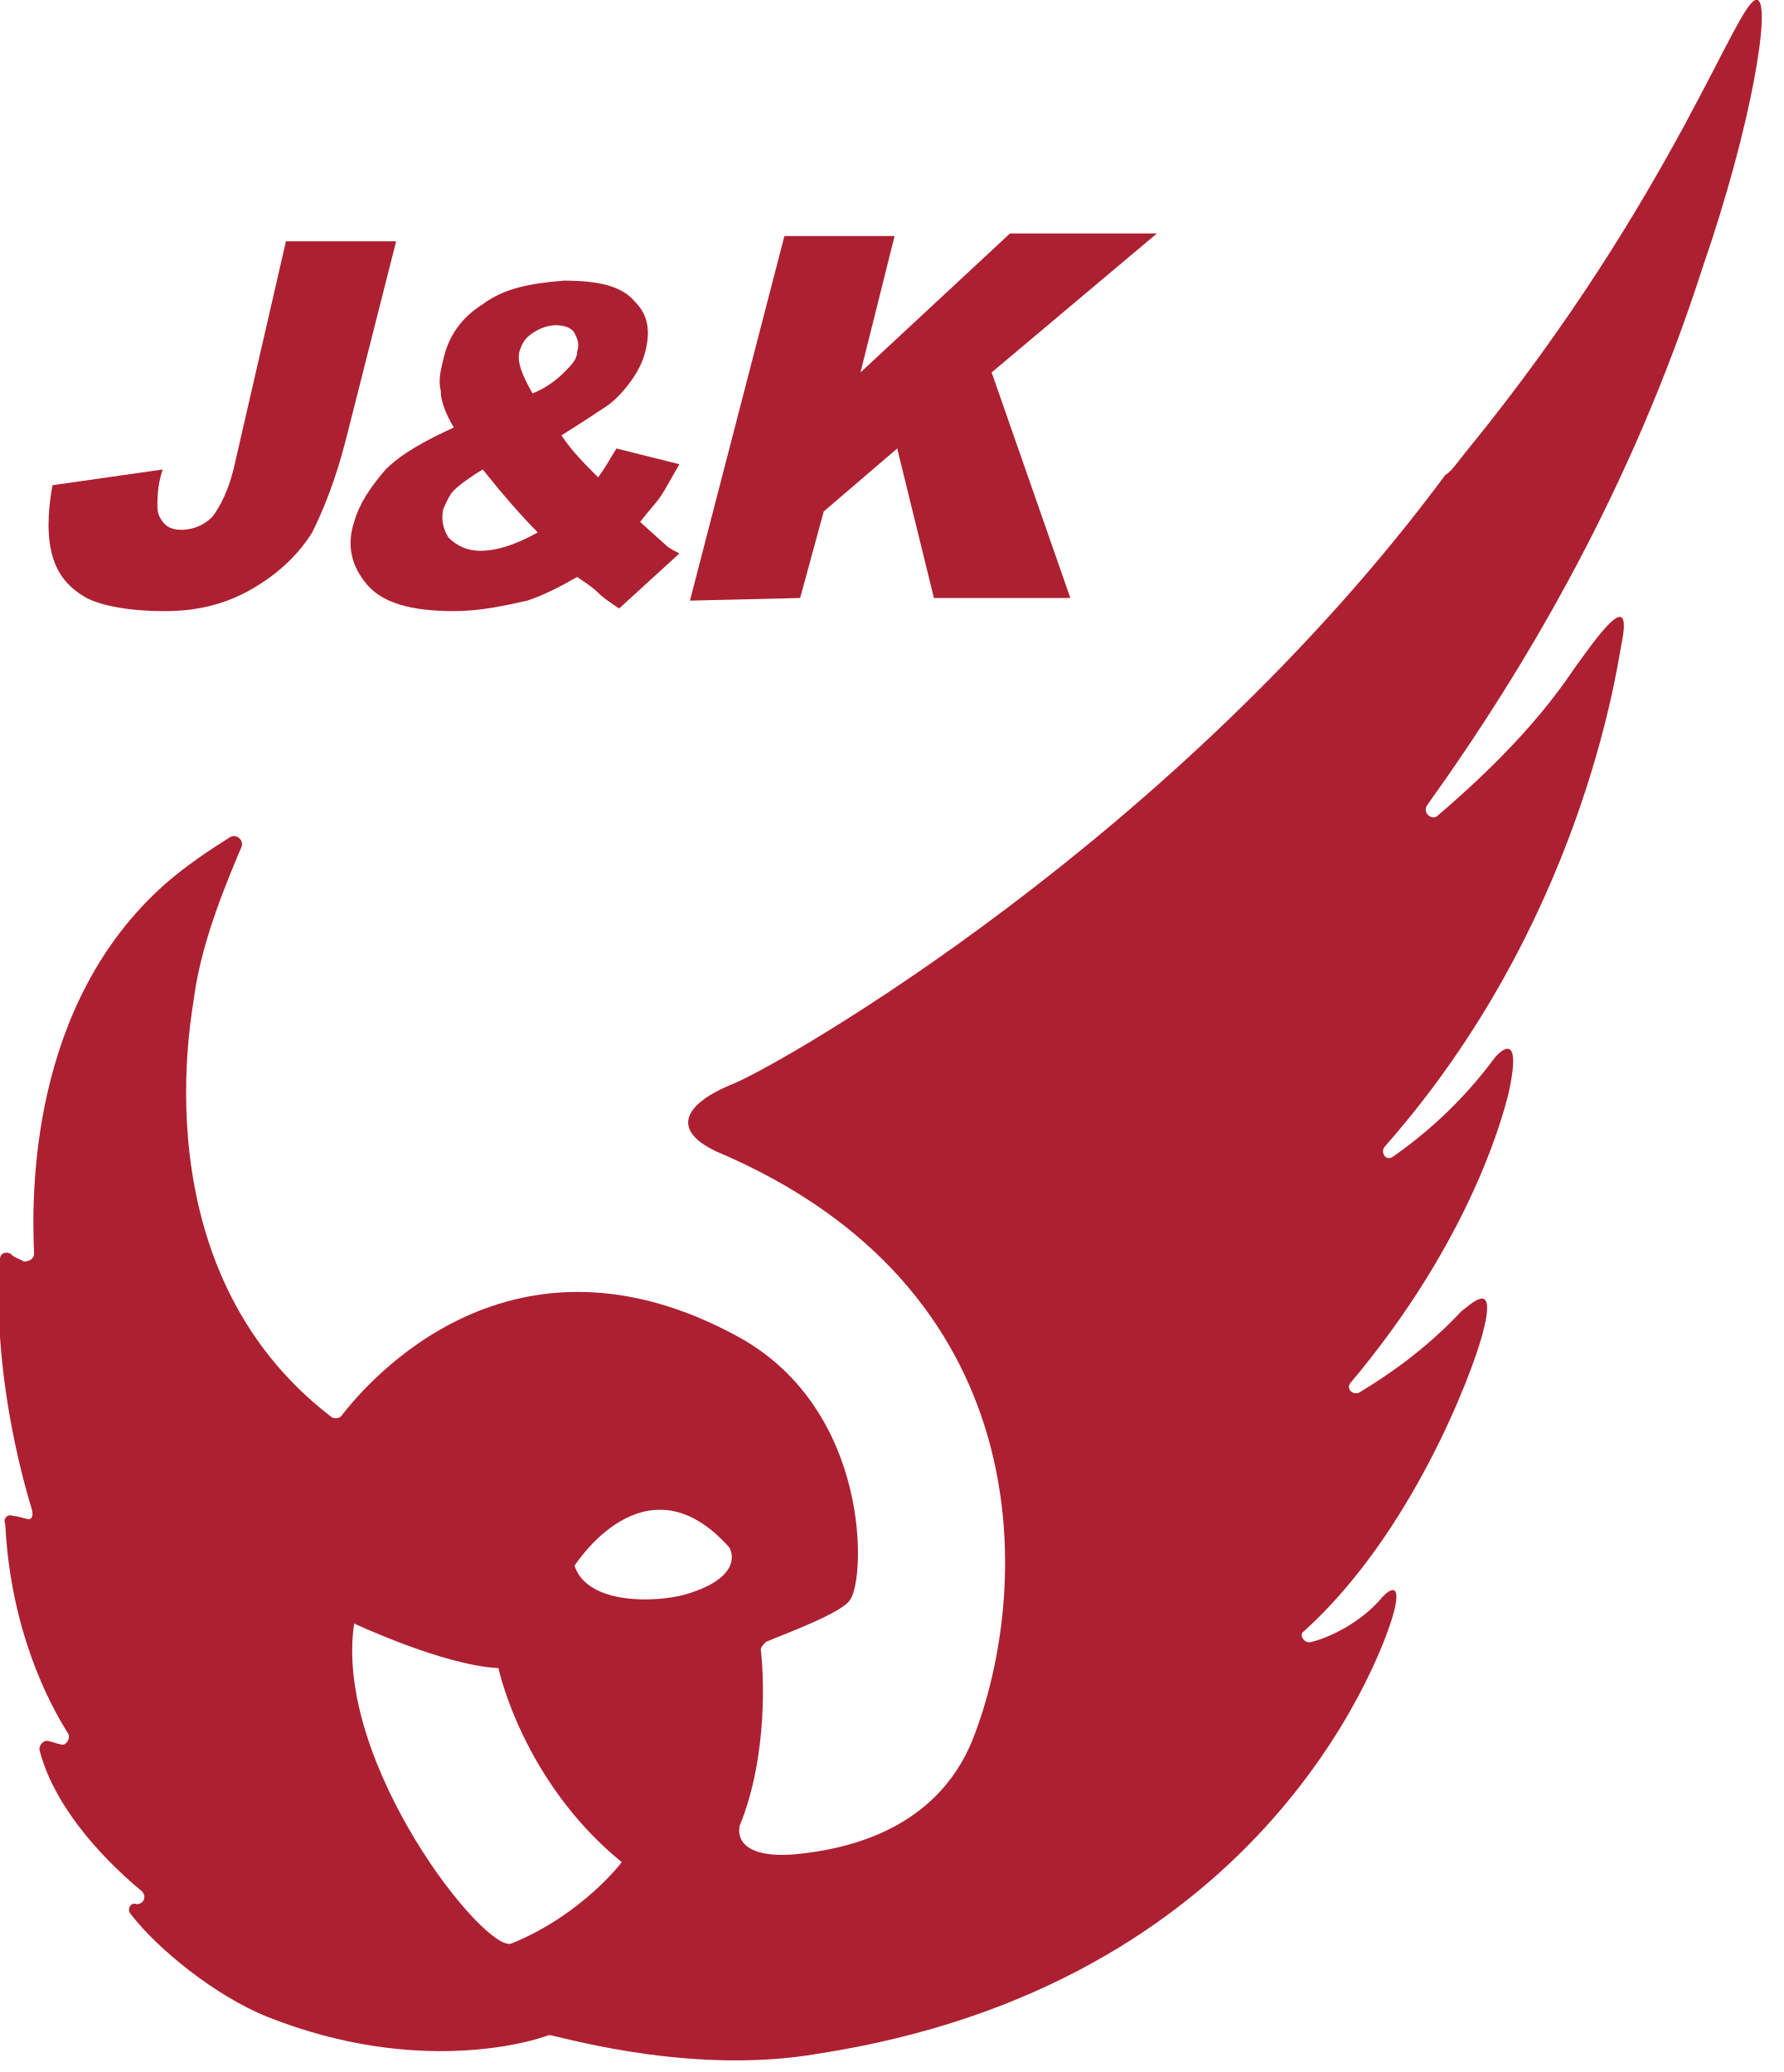
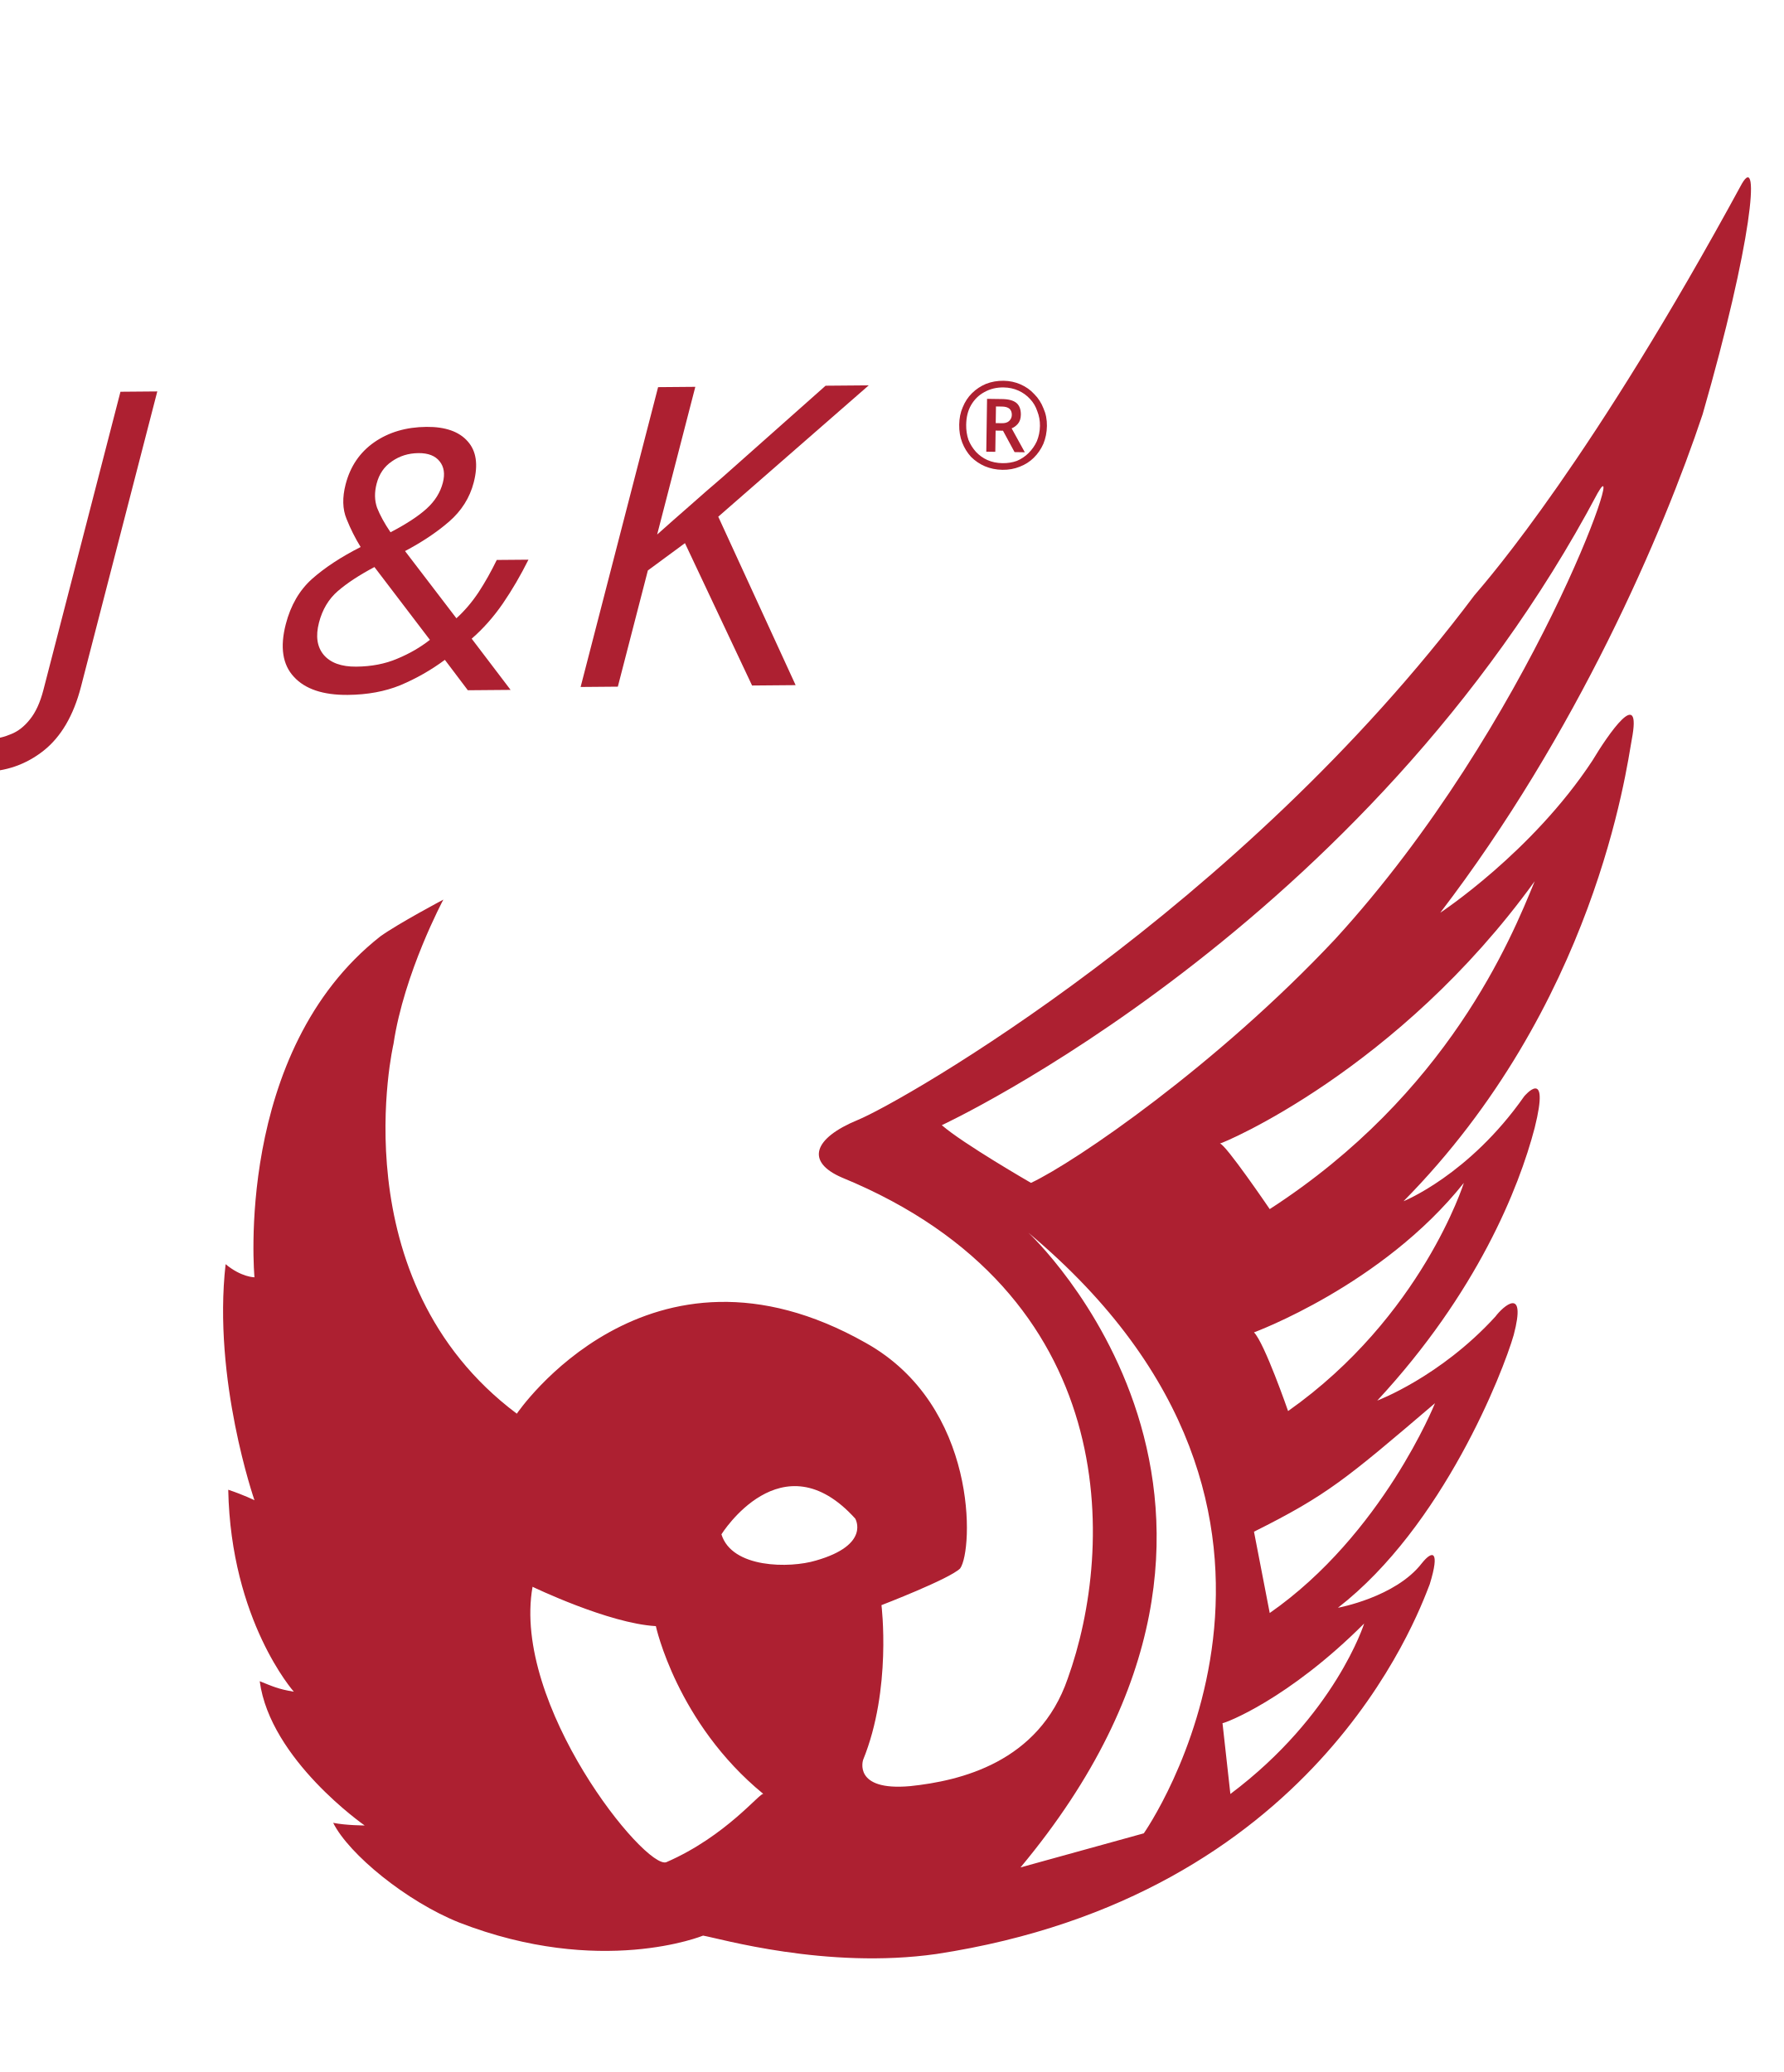
- <svg xmlns="http://www.w3.org/2000/svg" width="68px" height="79px" viewBox="0 0 68 79" version="1.1">
-   <defs />
-   <g id="Page-1" stroke="none" stroke-width="1" fill="none" fill-rule="evenodd">
-     <g id="footer-logo" transform="translate(-1, -1)" fill="#AD2031" fill-rule="nonzero">
-       <path d="M11.9,10.2 L16.1,10.2 L14.2,17.7 C13.8,19.3 13.3,20.5 12.9,21.3 C12.4,22.1 11.7,22.8 10.7,23.4 C9.7,24 8.6,24.3 7.3,24.3 C5.9,24.3 4.9,24.1 4.3,23.8 C3.6,23.4 3.2,22.9 3,22.2 C2.8,21.5 2.8,20.6 3,19.5 L7.2,18.9 C7,19.5 7,20 7,20.3 C7,20.6 7.1,20.8 7.3,21 C7.4,21.1 7.6,21.2 7.9,21.2 C8.4,21.2 8.8,21 9.1,20.7 C9.4,20.3 9.7,19.7 9.9,18.9 L11.9,10.2 Z" id="Fill-3" />
-       <path d="M21.3,16 C21.8,15.8 22.2,15.5 22.5,15.2 C22.8,14.9 23,14.7 23,14.4 C23.1,14.1 23,13.9 22.9,13.7 C22.8,13.5 22.5,13.4 22.2,13.4 C21.9,13.4 21.6,13.5 21.3,13.7 C21,13.9 20.9,14.1 20.8,14.4 C20.7,14.8 20.9,15.3 21.3,16 M19.4,18.9 C18.9,19.2 18.5,19.5 18.3,19.7 C18.1,19.9 18,20.2 17.9,20.4 C17.8,20.8 17.9,21.2 18.1,21.5 C18.4,21.8 18.8,22 19.3,22 C19.9,22 20.6,21.8 21.5,21.3 C20.9,20.7 20.2,19.9 19.4,18.9 M24.5,18.1 L26.9,18.7 C26.6,19.2 26.4,19.6 26.2,19.9 C26,20.2 25.7,20.5 25.4,20.9 L26.4,21.8 C26.5,21.9 26.7,22 26.9,22.1 L24.6,24.2 C24.3,24 24,23.8 23.8,23.6 C23.6,23.4 23.3,23.2 23,23 C22.3,23.4 21.7,23.7 21.1,23.9 C20.2,24.1 19.3,24.3 18.3,24.3 C16.7,24.3 15.6,24 15,23.3 C14.4,22.6 14.2,21.8 14.5,20.9 C14.7,20.2 15.1,19.6 15.7,18.9 C16.3,18.3 17.2,17.8 18.3,17.3 C18,16.8 17.8,16.3 17.8,15.9 C17.7,15.5 17.8,15.1 17.9,14.7 C18.1,13.8 18.6,13.1 19.4,12.6 C20.2,12 21.2,11.8 22.5,11.7 C23.8,11.7 24.7,11.9 25.2,12.5 C25.7,13 25.8,13.6 25.6,14.4 C25.5,14.8 25.3,15.2 25,15.6 C24.7,16 24.4,16.3 24.1,16.5 C23.8,16.7 23.2,17.1 22.4,17.6 C22.8,18.2 23.3,18.7 23.8,19.2 C24.1,18.8 24.3,18.4 24.5,18.1" id="Fill-5" />
-       <polygon id="Fill-7" points="30.9 10 35.1 10 33.8 15.2 39.5 9.9 45.1 9.9 38.8 15.2 41.8 23.8 36.6 23.8 35.2 18.1 32.4 20.5 31.5 23.8 27.3 23.9" />
-       <path d="M68,1 C67.3,0.7 64.9,8.4 56.9,18.2 C56.5,18.7 56.3,19 56.1,19.1 C45.8,33 30.9,41.5 29,42.3 C27,43.1 26.6,44.1 28.3,44.9 C40.6,50.1 40.3,61.3 38.2,67 C36.9,70.7 33.4,71.5 31.3,71.7 C28.8,71.9 29.2,70.6 29.2,70.6 C30.3,67.9 30.1,64.7 30,63.9 C30,63.8 30.1,63.7 30.2,63.6 C30.9,63.3 33.1,62.5 33.4,62 C34,61.2 34.2,54.8 29.2,52 C20.5,47.2 15,53.7 14,55 C13.9,55.1 13.7,55.1 13.6,55 C6.2,49.3 8.4,39.3 8.4,39 C8.4,39 8.4,39 8.4,39 C8.7,36.8 9.7,34.5 10.2,33.3 C10.3,33.1 10.1,32.8 9.8,32.9 C9,33.4 8.1,34 7.3,34.7 C2.1,39.3 2.2,46.6 2.3,48.8 C2.3,49 2.1,49.1 1.9,49.1 C1.8,49 1.6,49 1.4,48.8 C1.2,48.7 1,48.8 1,49 C0.7,53.1 1.8,57.2 2.2,58.5 C2.3,58.8 2.2,59 2,58.9 C1.9,58.9 1.7,58.8 1.5,58.8 C1.3,58.7 1.1,58.9 1.2,59.1 C1.4,63.2 2.9,66 3.6,67.1 C3.7,67.3 3.5,67.6 3.3,67.5 C3.2,67.5 3,67.4 2.9,67.4 C2.7,67.3 2.5,67.5 2.5,67.7 C3.1,70.1 5.3,72.2 6.4,73.1 C6.6,73.3 6.5,73.6 6.2,73.6 C6.2,73.6 6.2,73.6 6.2,73.6 C6,73.5 5.8,73.8 6,74 C7,75.3 9.2,77.1 11.2,77.9 C17,80.2 21.4,78.8 21.9,78.6 C21.9,78.6 22,78.6 22,78.6 C22.9,78.8 27.6,80.1 32.2,79.3 C49,76.7 53.5,64.4 54,62.9 C54.5,61.4 54.1,61.4 53.6,62 C52.9,62.8 51.8,63.4 51,63.6 C50.7,63.7 50.5,63.3 50.7,63.2 C54.8,59.5 57.1,53.4 57.5,51.9 C58.1,49.7 57.1,50.7 56.7,51 C55.3,52.5 53.8,53.5 52.8,54.1 C52.5,54.2 52.3,53.9 52.5,53.7 C56.2,49.3 57.9,45.1 58.5,42.7 C59.1,40 58,41.3 58,41.3 C56.6,43.2 55.1,44.4 54.1,45.1 C53.8,45.3 53.6,44.9 53.8,44.7 C61.2,36.3 62.6,26.7 62.8,25.6 C63.3,23.2 61.8,25.4 61,26.5 C59.4,28.9 57.2,30.9 55.8,32.1 C55.6,32.3 55.2,32 55.4,31.7 C59.2,26.4 63.2,19.6 65.9,11.2 C67.8,5.7 68.5,1.2 68,1 M20.5,75.1 C19.5,75.5 13.7,68.2 14.5,62.9 C14.5,62.9 17.9,64.5 20,64.6 C20,64.6 20.9,68.9 24.7,72 C24.7,72 23.2,74 20.5,75.1 M27.1,61.8 C26,62.1 23.4,62.2 22.9,60.7 C22.9,60.7 25.6,56.4 28.8,60 C28.8,60 29.5,61.1 27.1,61.8" id="Fill-9" />
-     </g>
-   </g>
+ <svg xmlns="http://www.w3.org/2000/svg" version="1.1" id="圖層_1" x="0px" y="0px" viewBox="0 0 68 79" style="enable-background:new 0 0 68 79;" xml:space="preserve">
+   <style type="text/css">
+ 	.st0{fill:#AD2031;}
+ 	.st1{font-family:'ArialMT';}
+ 	.st2{font-size:4.548px;}
+ 	.st3{font-family:'Arial-Black';}
+ 	.st4{font-size:16.268px;}
+ 	.st5{font-size:14.124px;}
+ </style>
+   <path class="st0" d="M66.4,7c-5.7,10.5-9.6,15-10.2,15.7c-9,12-21.8,19.3-23.5,20c-1.7,0.7-2,1.6-0.6,2.2C42.8,49.3,42.5,59,40.7,64  c-1.1,3.2-4.1,3.9-6,4.1c-2.2,0.2-1.8-1-1.8-1c1.1-2.7,0.7-5.9,0.7-5.9s2.6-1,3-1.4c0.5-0.7,0.7-6.2-3.6-8.6  c-8.3-4.7-13.3,2.7-13.3,2.7C12.9,48.8,15,39.8,15,39.8c0.4-2.7,1.9-5.5,1.9-5.5s-1.7,0.9-2.4,1.4c-5.6,4.4-4.8,13-4.8,13  s-0.5,0-1.1-0.5c-0.5,4.4,1.1,9,1.1,9S9.3,57,8.7,56.8c0.1,5,2.5,7.7,2.5,7.7c-0.6-0.1-0.8-0.2-1.3-0.4c0.4,3,4,5.5,4,5.5  s-0.7,0-1.2-0.1c0.6,1.2,2.8,3,4.8,3.8c5.4,2.1,9.3,0.5,9.3,0.5c0.6,0.1,4.7,1.3,8.9,0.7C50.1,72.3,54,61.7,54.5,60.4  c0.4-1.3,0.1-1.3-0.3-0.8c-1,1.3-3.2,1.7-3.2,1.7c4-3.1,6.3-9,6.7-10.4c0.5-1.9-0.4-1.1-0.7-0.7c-2.1,2.3-4.5,3.2-4.5,3.2  c3.8-4.1,5.4-8.1,6-10.4c0.6-2.4-0.4-1.2-0.4-1.2c-2.1,3-4.6,4-4.6,4c7.3-7.4,8.5-16.5,8.7-17.6c0.4-2.1-0.9-0.2-1.5,0.8  c-2.3,3.5-5.8,5.8-5.8,5.8c5.2-6.8,8.5-14.5,10-19C66.8,9.2,67.1,5.8,66.4,7 M25.4,71c-0.8,0.3-5.9-6-5.1-10.5c0,0,2.9,1.4,4.7,1.5  c0,0,0.8,3.7,4.1,6.4C29,68.3,27.7,70,25.4,71 M31.1,59.5c-1,0.3-3.2,0.3-3.6-1c0,0,2.3-3.7,5.1-0.6C32.6,57.9,33.2,58.9,31.1,59.5   M43.6,69.9l-4.7,1.3C50.4,57.4,39.2,47,39.2,47C52.1,57.8,43.6,69.9,43.6,69.9 M52,61.9c0,0-1.1,3.5-5.1,6.5l-0.3-2.7  C46.7,65.7,49.1,64.8,52,61.9 M54.7,53.5c0,0-2,5-6.3,8l-0.6-3.1C50.6,57,51.3,56.4,54.7,53.5 M55.8,45.1c0,0-1.6,5.1-6.7,8.7  c0,0-0.9-2.6-1.3-3C47.8,50.8,52.7,49,55.8,45.1 M58.5,33.6c-0.9,2.2-3.3,8.1-10.1,12.5c0,0-1.7-2.5-1.9-2.5  C46.6,43.6,53.3,40.8,58.5,33.6 M50.9,35.8c-4.5,4.8-9.9,8.5-11.6,9.3c0,0-2.6-1.5-3.4-2.2c0,0,16.2-7.5,25-24.1  C62.1,16.7,58.4,27.6,50.9,35.8" />
+   <text transform="matrix(0.9999 1.468228e-02 -1.494123e-02 1.0154 36.3206 17.8377)" class="st0 st1 st2">®</text>
+   <text transform="matrix(0.966 -8.260324e-03 -0.2544 0.9847 0.1895 26.3803)" class="st0 st3 st4">J</text>
+   <text transform="matrix(0.966 -8.246719e-03 -0.2544 0.9847 9.5015 26.3888)" class="st0 st3 st5">&amp;</text>
+   <text transform="matrix(0.966 -8.260324e-03 -0.2544 0.9847 20.6077 26.2057)" class="st0 st3 st4">K</text>
</svg>
